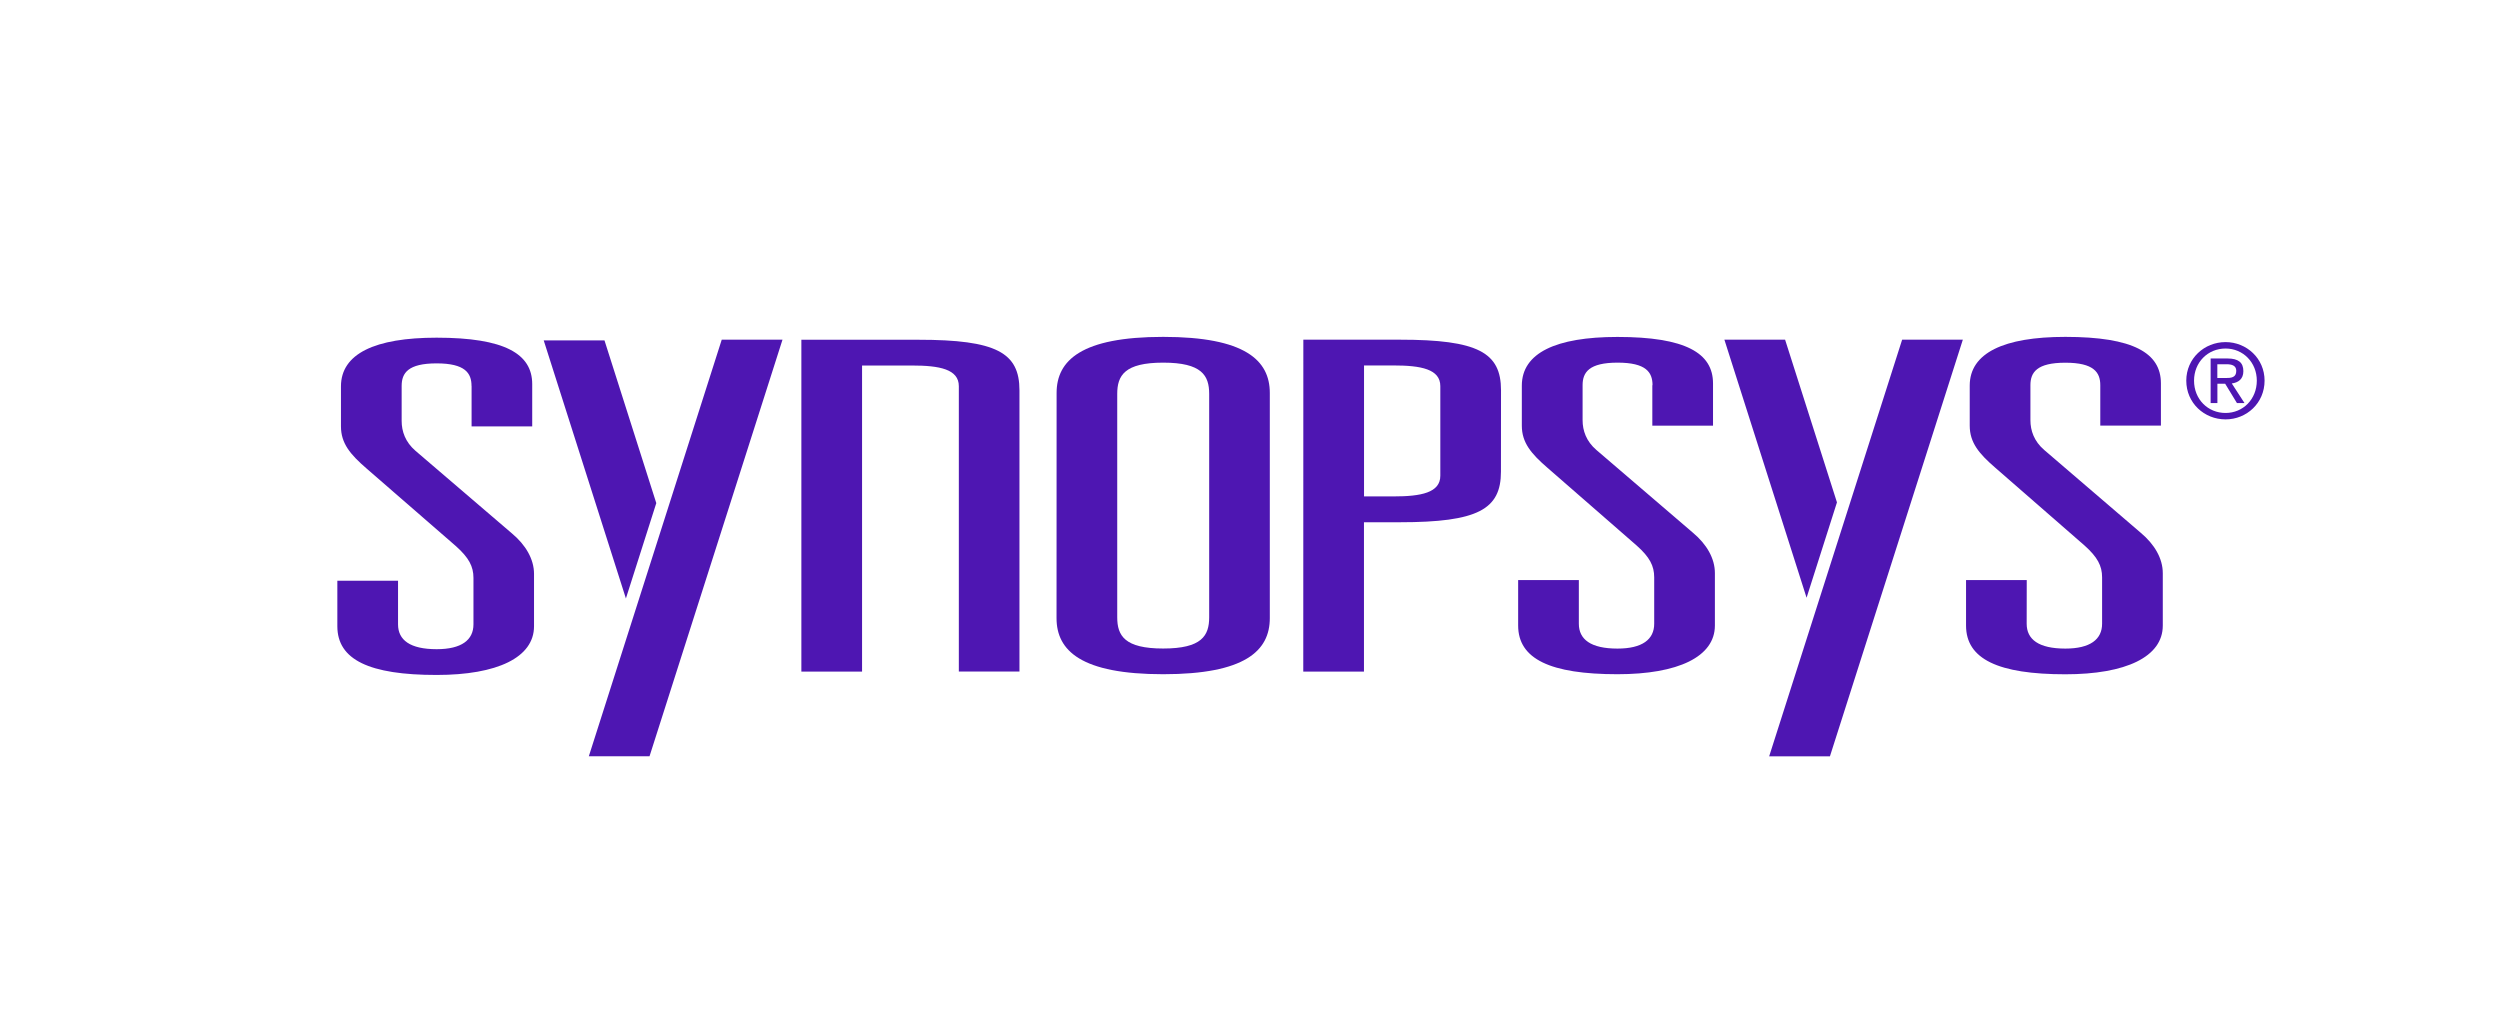
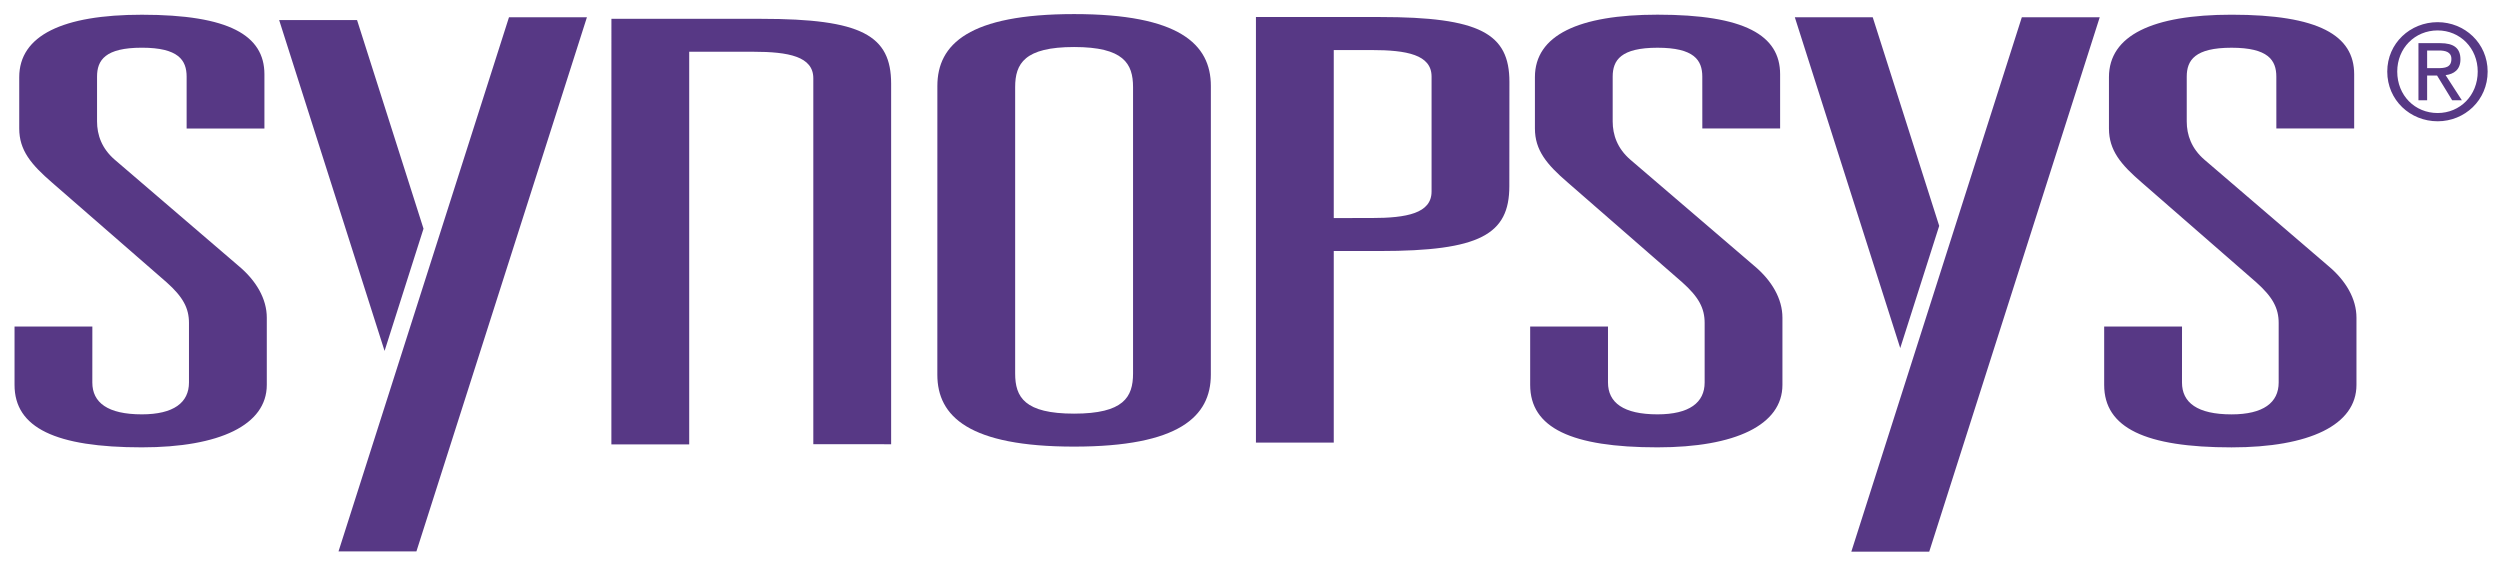
- <svg xmlns="http://www.w3.org/2000/svg" version="1.1" id="Layer_1" x="0px" y="0px" viewBox="0 0 373.58 151.38" style="enable-background:new 0 0 373.58 151.38;" xml:space="preserve">
-   <g>
-     <g>
-       <path fill="#4E16B2" d="M70.46,57.67c0-1.92-0.96-3.37-5.22-3.37s-5.22,1.44-5.22,3.37v5.22c0,1.58,0.55,3.16,2.06,4.47L76.5,79.71    c2.06,1.72,3.3,3.85,3.3,6.04v7.83c0,4.67-5.49,7.28-14.56,7.28c-10.03,0-14.83-2.26-14.83-7.28v-6.8h9.07v6.52    c0,2.34,1.79,3.71,5.77,3.71c3.71,0,5.5-1.37,5.5-3.71v-6.94c0-1.72-0.69-3.02-2.61-4.74L54.8,70.03    c-2.47-2.13-3.85-3.78-3.85-6.32v-5.97c0-4.88,5.08-7.28,14.29-7.28c10.17,0,14.29,2.41,14.29,6.94v6.32h-9.06v-6.05H70.46z" />
-       <path fill="#4E16B2" d="M157.89,58.72c0-4.87,3.71-8.38,15.93-8.38s15.93,3.5,15.93,8.38v33.65c0,4.88-3.71,8.38-15.93,8.38    c-12.23,0-15.94-3.5-15.94-8.38L157.89,58.72z M166.95,92.24c0,2.75,1.1,4.67,6.87,4.67c5.77,0,6.87-1.92,6.87-4.67V58.86    c0-2.75-1.1-4.67-6.87-4.67c-5.77,0-6.87,1.92-6.87,4.67V92.24z" />
-       <path fill="#4E16B2" d="M194.76,50.76h14.43c11.68,0,15.11,1.92,15.11,7.56l-0.01,12.16c0,5.63-3.43,7.56-15.11,7.56h-5.36v22.32h-9.07    L194.76,50.76L194.76,50.76z M208.23,74.18c4.12,0,7-0.55,7-3.09V57.7c0-2.54-2.88-3.09-7-3.09h-4.4v19.57H208.23z" />
-       <path fill="#4E16B2" d="M246.94,57.56c0-1.93-0.96-3.37-5.22-3.37s-5.23,1.44-5.23,3.37v5.22c0,1.58,0.55,3.16,2.06,4.46l14.42,12.36    c2.06,1.72,3.29,3.84,3.29,6.04v7.83c0,4.67-5.49,7.28-14.56,7.28c-10.03,0-14.84-2.27-14.84-7.28v-6.79h9.07v6.53    c0,2.34,1.79,3.71,5.77,3.71c3.71,0,5.49-1.37,5.49-3.71v-6.94c0-1.72-0.68-3.02-2.61-4.74l-13.32-11.61    c-2.47-2.13-3.85-3.78-3.85-6.31v-5.98c0-4.88,5.08-7.28,14.29-7.28c10.16,0,14.28,2.4,14.28,6.94v6.32h-9.07v-6.05H246.94z" />
-       <path fill="#4E16B2" d="M313.85,57.56c0-1.92-0.97-3.36-5.22-3.36c-4.26,0-5.22,1.44-5.22,3.36v5.22c0,1.58,0.55,3.16,2.06,4.46l14.42,12.37    c2.06,1.72,3.3,3.84,3.3,6.04v7.83c0,4.67-5.5,7.28-14.56,7.28c-10.03,0-14.84-2.27-14.84-7.28v-6.8h9.07l-0.01,6.53    c0,2.34,1.79,3.71,5.78,3.71c3.7,0,5.49-1.37,5.49-3.71v-6.94c0-1.72-0.69-3.02-2.61-4.74l-13.32-11.61    c-2.47-2.13-3.85-3.78-3.85-6.32v-5.98c0-4.87,5.08-7.28,14.29-7.28c10.16,0,14.28,2.41,14.28,6.94v6.32h-9.06V57.56z" />
-       <polygon fill="#4E16B2" points="107.85,50.76 116.93,50.76 97.06,113.01 87.99,113.01" />
-       <polygon fill="#4E16B2" points="93.53,89.43 81.25,50.87 90.33,50.87 98.07,75.18" />
-       <polygon fill="#4E16B2" points="284.24,50.76 293.31,50.76 273.45,113.02 264.37,113.02" />
-       <polygon fill="#4E16B2" points="269.96,89.32 257.68,50.76 266.75,50.76 274.5,75.07" />
-       <g>
-         <path fill="#4E16B2" d="M152.3,100.35h0.04V58.33c0-5.63-3.43-7.56-15.11-7.56h-17.48v49.59h9.06l0.01-0.01V54.62h7.46c4.12,0,7,0.55,7,3.09     v42.64H152.3z" />
-       </g>
-       <path fill="#4E16B2" d="M326.7,56.88c0-3.31,2.69-5.76,5.87-5.76c3.14,0,5.83,2.44,5.83,5.76c0,3.35-2.68,5.79-5.83,5.79    C329.39,62.67,326.7,60.23,326.7,56.88z M332.57,61.71c2.61,0,4.67-2.05,4.67-4.83c0-2.73-2.06-4.8-4.67-4.8    c-2.65,0-4.71,2.06-4.71,4.8C327.86,59.66,329.92,61.71,332.57,61.71z M331.35,60.23h-1.01v-6.66h2.54c1.57,0,2.35,0.58,2.35,1.89    c0,1.19-0.75,1.71-1.73,1.84l1.9,2.93h-1.13l-1.76-2.89h-1.16L331.35,60.23L331.35,60.23z M332.55,56.49    c0.86,0,1.62-0.06,1.62-1.08c0-0.83-0.75-0.98-1.45-0.98h-1.38v2.06H332.55z" />
+ <svg xmlns="http://www.w3.org/2000/svg" width="88.41mm" height="20.02mm" version="1.1" viewBox="0 0 88.41 20.02">
+   <g transform="translate(171.5 37.81)">
+     <g transform="translate(-266.9 -290)">
+       <path d="m102 254.9c0-0.584-0.292-1.023-1.583-1.023-1.294 0-1.585 0.438-1.585 1.023v1.583c0 0.48 0.167 0.959 0.626 1.355l4.375 3.752c0.627 0.521 1.002 1.167 1.002 1.834v2.376c0 1.419-1.669 2.21-4.419 2.21-3.043 0-4.503-0.688-4.502-2.21v-2.062h2.752l-0.001 1.979c0 0.71 0.543 1.126 1.751 1.126 1.126 0 1.667-0.416 1.667-1.126v-2.106c0-0.521-0.208-0.918-0.791-1.437l-4.045-3.522c-0.75-0.648-1.167-1.148-1.167-1.918v-1.813c0-1.48 1.543-2.21 4.337-2.21 3.085 0 4.334 0.73 4.334 2.106v1.918h-2.751z" style="fill:#573885" />
+       <path d="m131.3 265.4c0 0.834 0.332 1.418 2.084 1.418 1.751 0 2.085-0.584 2.085-1.418v-10.13c0-0.832-0.334-1.417-2.084-1.417-1.751 0-2.085 0.584-2.085 1.417zm-2.751-10.17c0-1.48 1.124-2.542 4.836-2.542 3.71 0 4.836 1.062 4.836 2.542l-1e-3 10.21c0 1.48-1.124 2.544-4.836 2.544-3.71 0-4.836-1.064-4.836-2.544z" style="fill:#573885" />
+       <path d="m143.9 259.9c1.251 0 2.126-0.167 2.126-0.938v-4.064c0-0.772-0.875-0.938-2.126-0.938h-1.333v5.941zm-4.085-7.108h4.378c3.544 0 4.586 0.583 4.586 2.293l-3e-3 3.689c0 1.709-1.042 2.293-4.583 2.293h-1.626v6.774h-2.752z" style="fill:#573885" />
+       <path d="m155.6 254.9c0-0.584-0.292-1.022-1.583-1.022-1.294 0-1.586 0.438-1.586 1.022v1.583c0 0.48 0.167 0.959 0.626 1.355l4.378 3.752c0.624 0.521 0.999 1.167 0.999 1.834v2.377c0 1.418-1.666 2.209-4.418 2.209-3.043 0-4.503-0.688-4.503-2.21v-2.063h2.752v1.98c0 0.71 0.543 1.126 1.751 1.126 1.126 0 1.667-0.416 1.667-1.126v-2.106c0-0.521-0.207-0.916-0.792-1.437l-4.043-3.524c-0.752-0.646-1.167-1.147-1.167-1.917v-1.815c0-1.48 1.542-2.209 4.337-2.209 3.084 0 4.334 0.729 4.334 2.107v1.917h-2.751z" style="fill:#573885" />
+       <path d="m175.9 254.9c0-0.584-0.292-1.022-1.583-1.022-1.293 0-1.585 0.438-1.585 1.022v1.585c0 0.478 0.167 0.958 0.626 1.353l4.377 3.754c0.626 0.521 0.999 1.166 0.999 1.833v2.377c0 1.418-1.666 2.209-4.417 2.209-3.044 0-4.505-0.688-4.505-2.209v-2.064h2.753l-1e-3 1.98c0 0.71 0.543 1.126 1.753 1.126 1.123 0 1.666-0.416 1.666-1.126v-2.106c0-0.521-0.208-0.916-0.792-1.437l-4.043-3.524c-0.751-0.645-1.167-1.145-1.167-1.917v-1.815c3e-5 -1.477 1.542-2.209 4.337-2.209 3.084 0 4.335 0.732 4.335 2.107v1.917h-2.752z" style="fill:#573885" />
+       <path d="m113.4 252.8h2.756l-6.03 18.89h-2.755z" style="fill:#573885" />
+       <path d="m109 264.6-3.728-11.7h2.755l2.35 7.377z" style="fill:#573885" />
+       <path d="m166.9 252.8h2.755l-6.03 18.9h-2.755z" style="fill:#573885" />
+       <path d="m162.6 264.5-3.728-11.7h2.755l2.351 7.378z" style="fill:#573885" />
+       <path d="m126.9 267.9h0.014v-12.75c0-1.71-1.043-2.294-4.585-2.294h-5.307l-1e-3 15.05h2.751l1e-3 -6e-3v-13.88h2.264c1.25 0 2.125 0.168 2.125 0.938v12.94z" style="fill:#573885" />
+       <path d="m181.6 254.6c0.259 0 0.491-0.018 0.491-0.328 0-0.252-0.226-0.296-0.44-0.296h-0.418v0.624zm-0.367 1.136h-0.307v-2.02h0.77c0.478 0 0.715 0.175 0.715 0.573 0 0.364-0.229 0.521-0.525 0.558l0.575 0.889h-0.342l-0.535-0.875h-0.351zm0.372 0.451c0.792 0 1.417-0.622 1.417-1.466 0-0.83-0.624-1.455-1.417-1.455-0.805 0-1.429 0.626-1.429 1.455 0 0.845 0.624 1.466 1.429 1.466m-1.782-1.466c0-1.005 0.816-1.747 1.782-1.747 0.954 0 1.768 0.743 1.768 1.747 0 1.016-0.814 1.758-1.768 1.758-0.966 0-1.782-0.743-1.782-1.758" style="fill:#573885" />
    </g>
  </g>
</svg>
